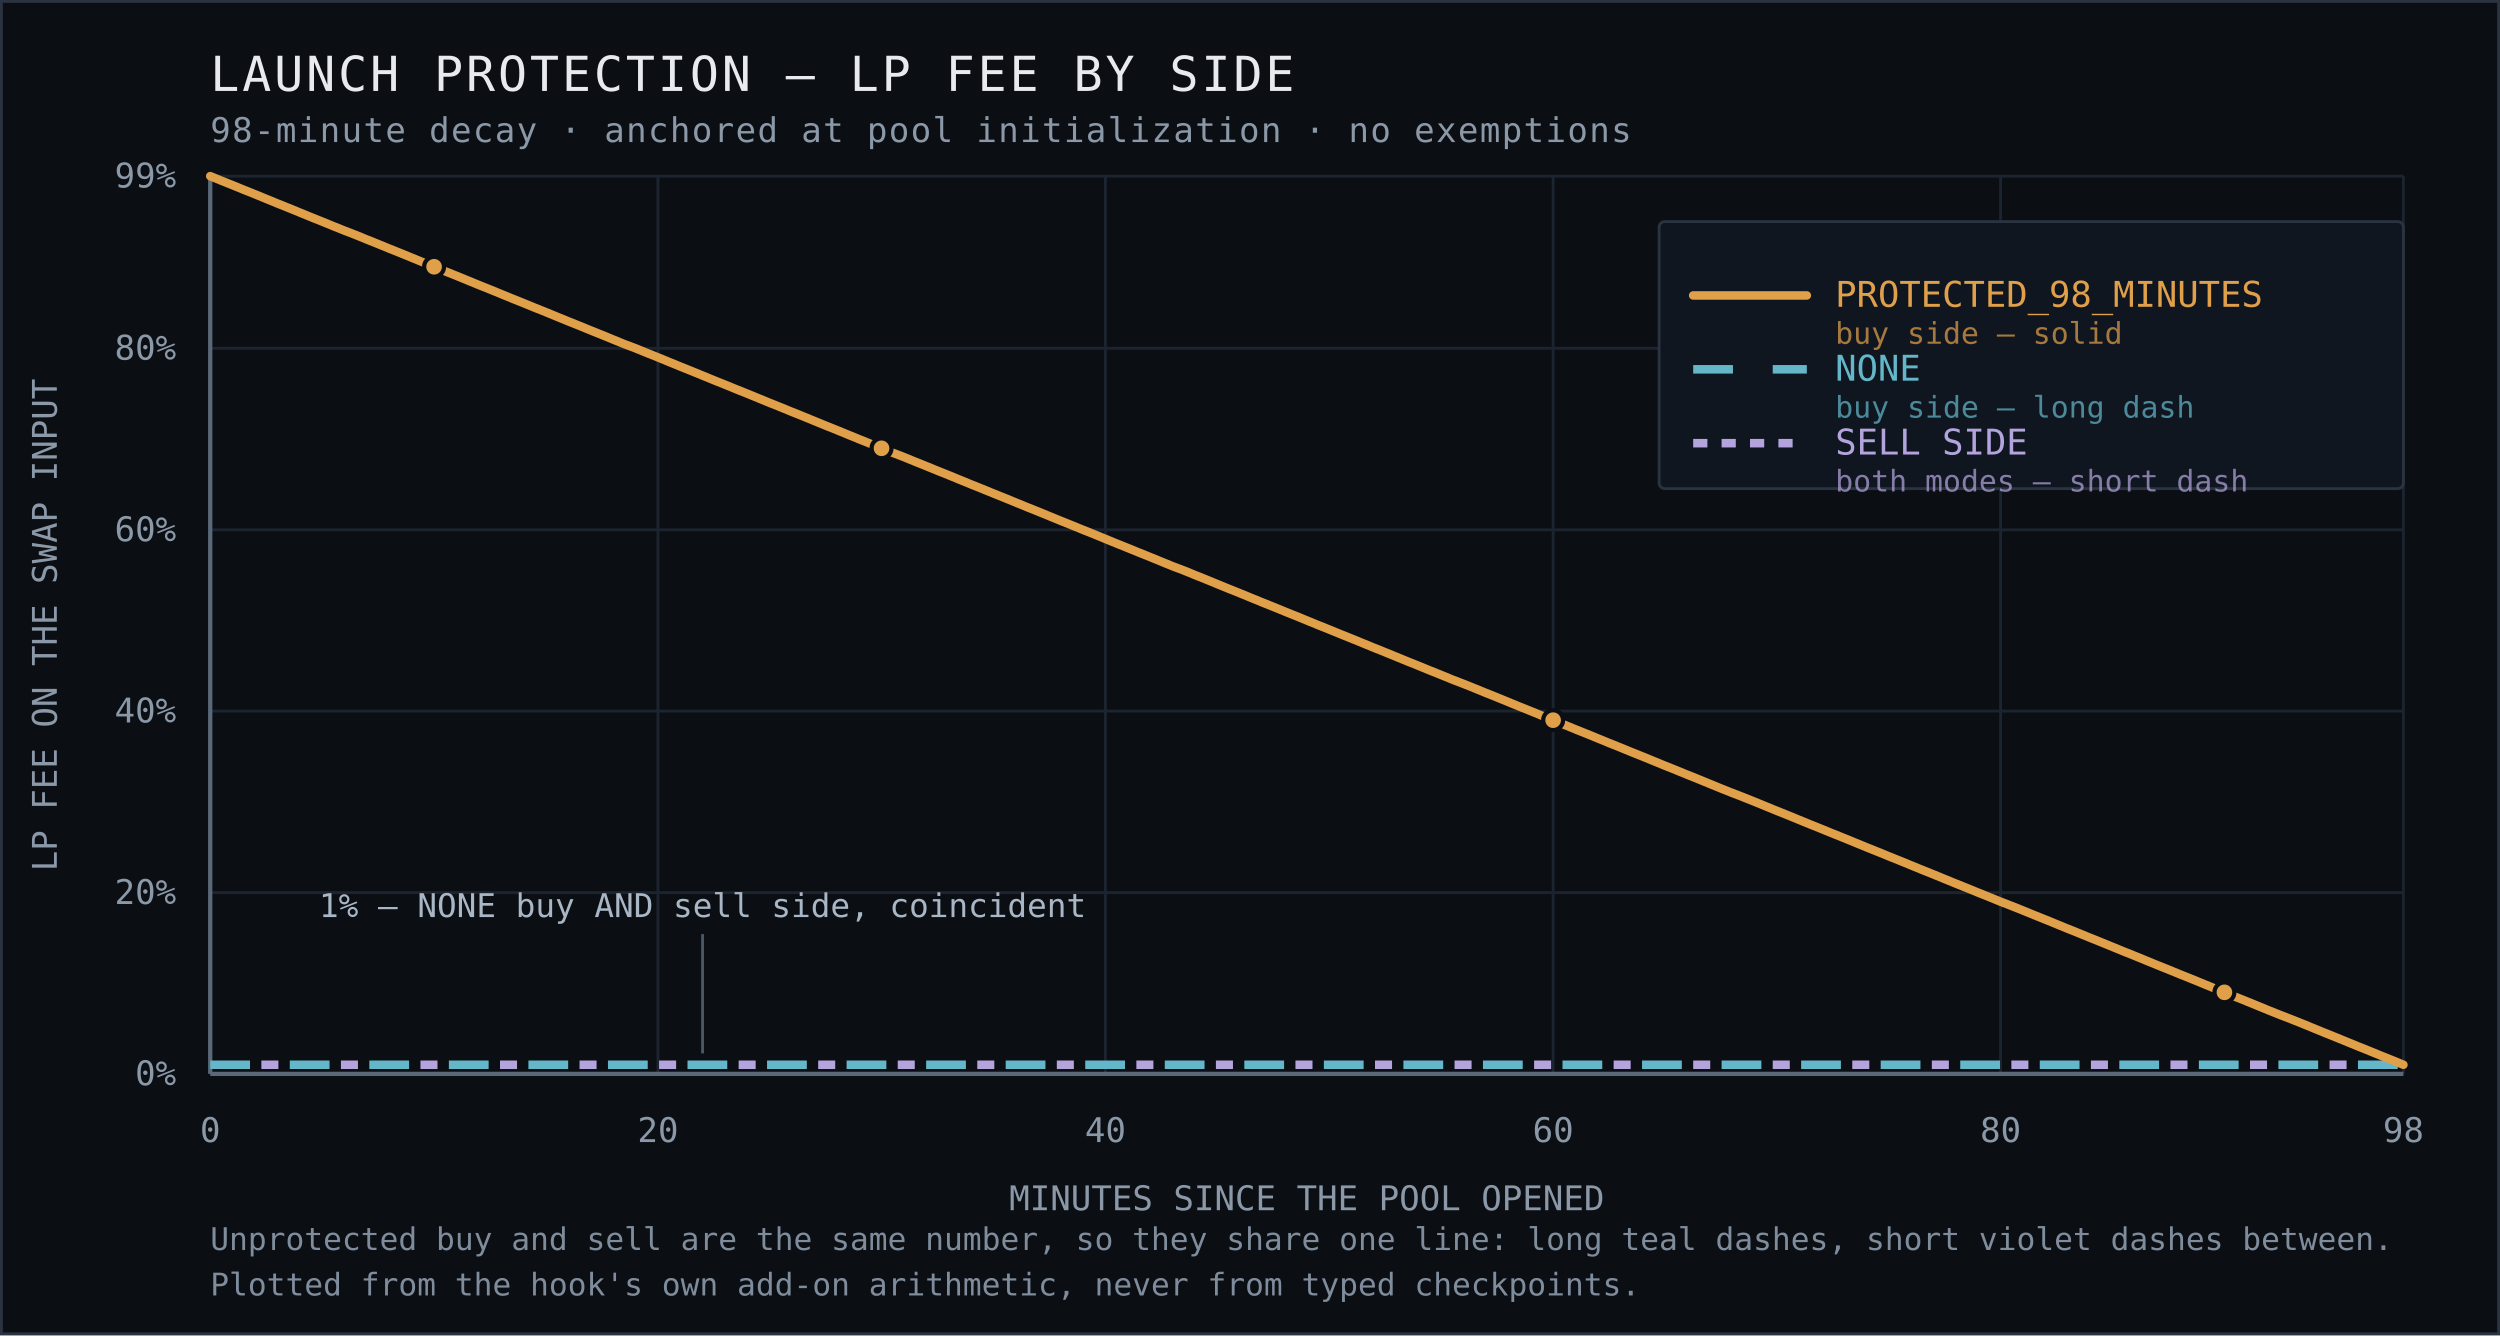
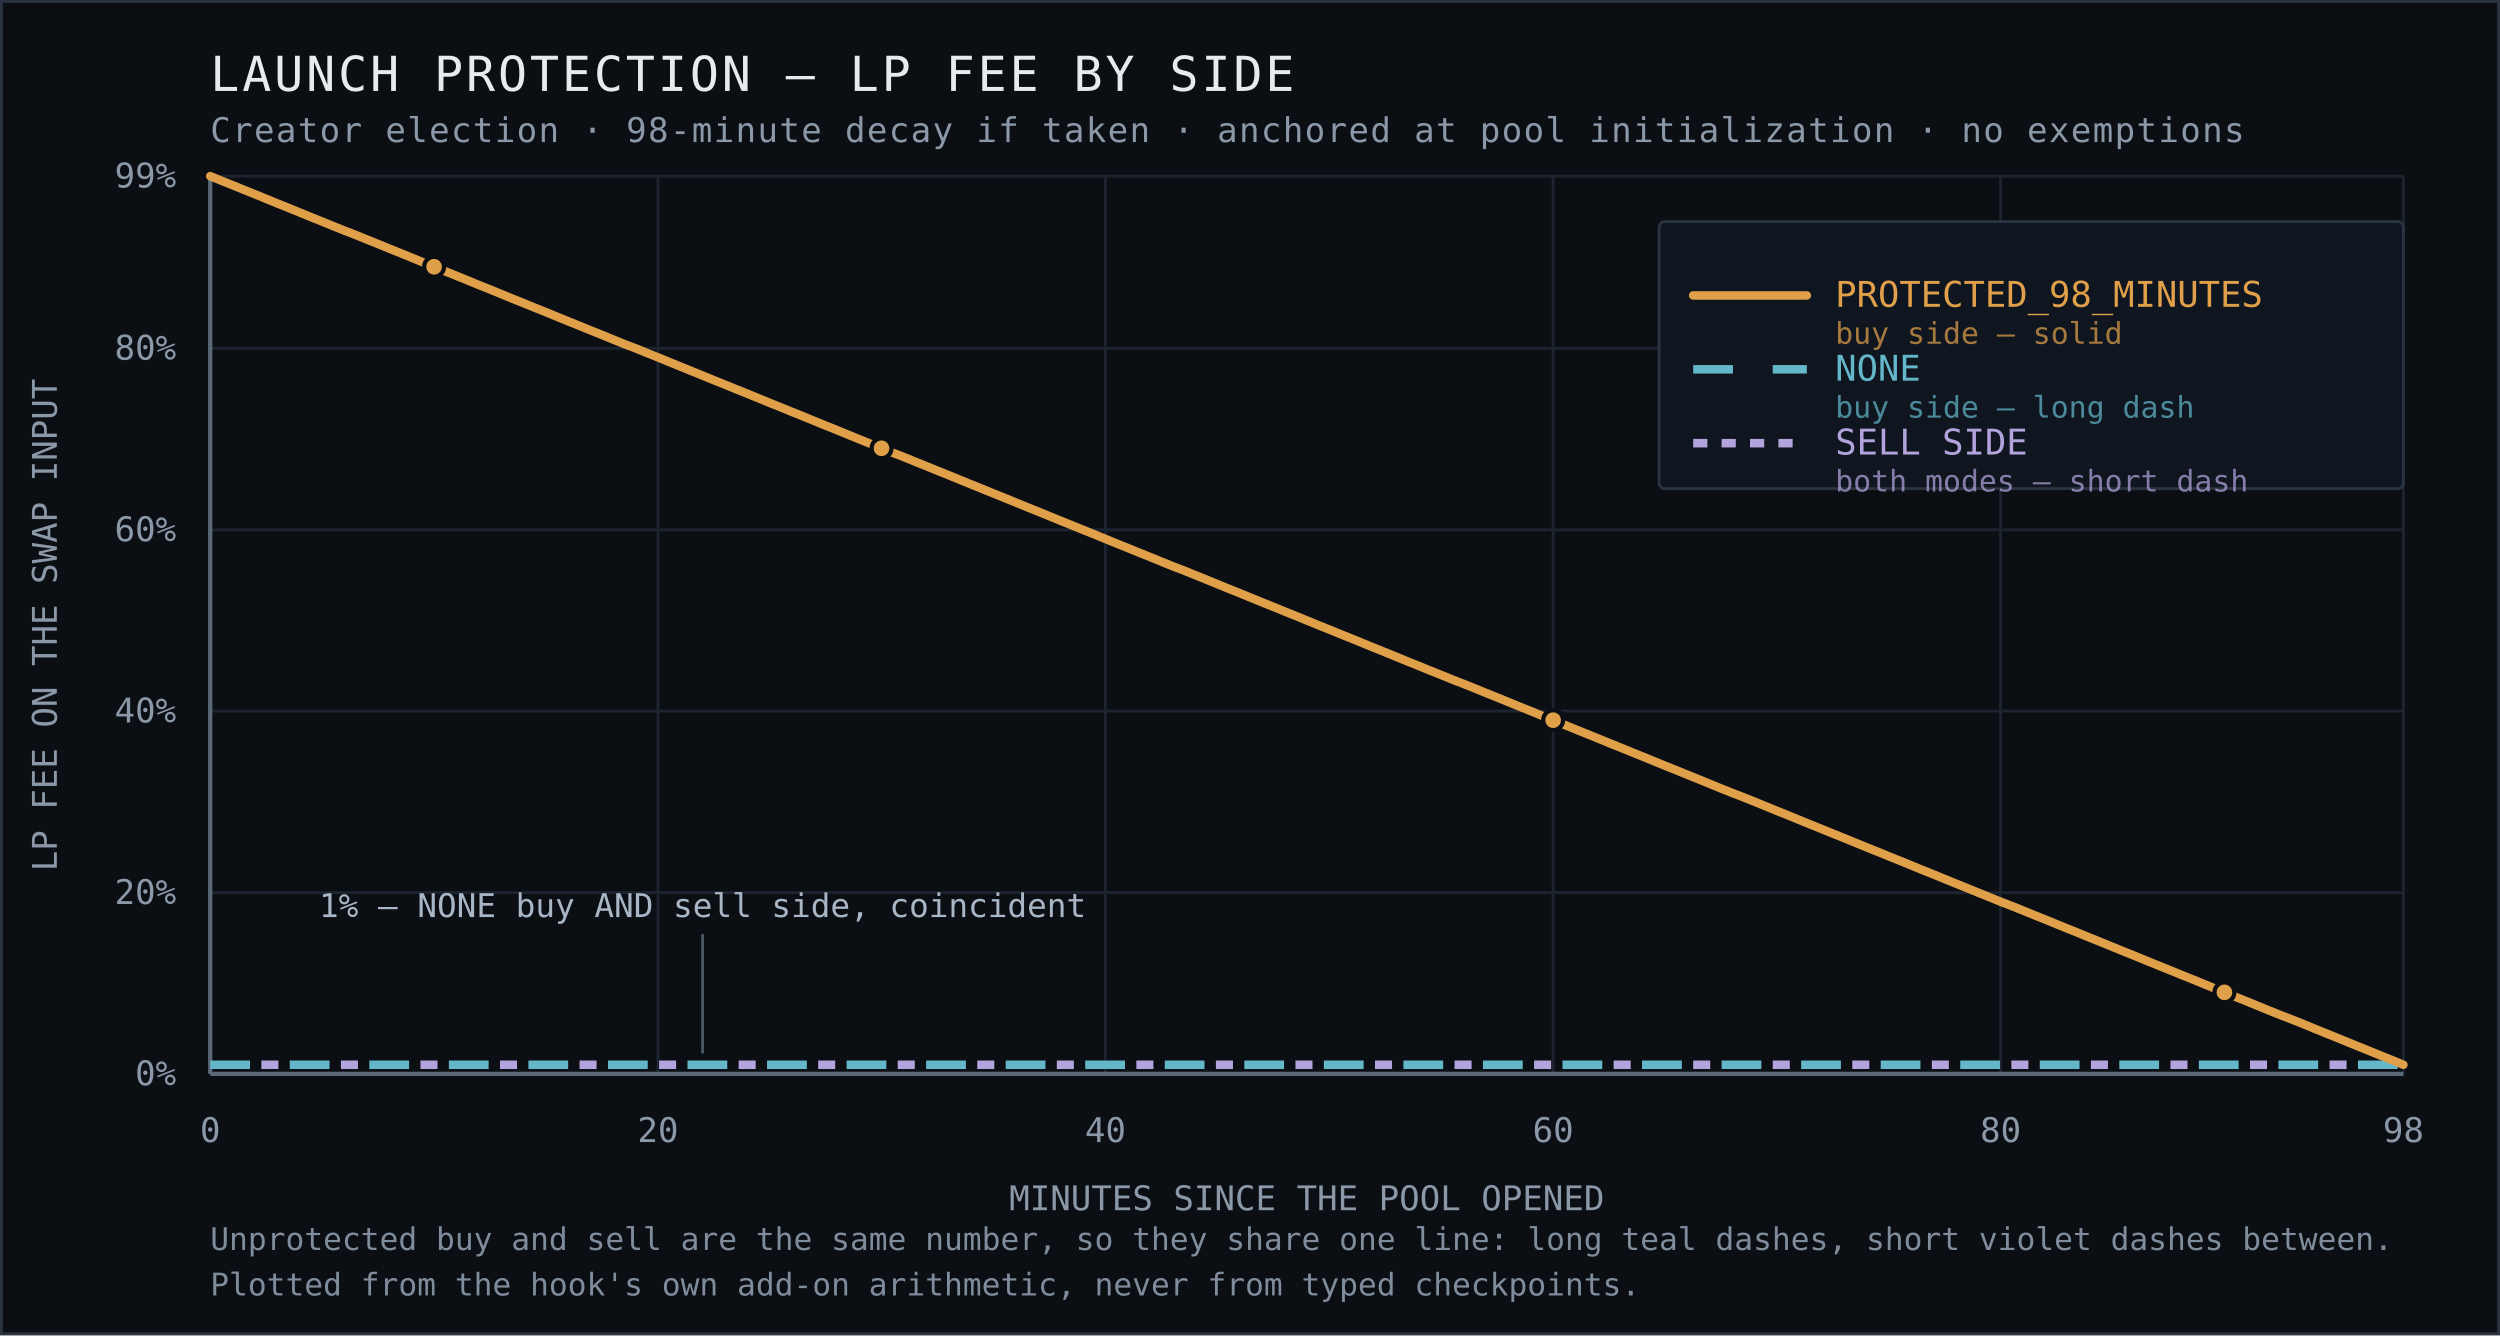
<svg xmlns="http://www.w3.org/2000/svg" viewBox="0 0 880 470" width="880" height="470" role="img" aria-labelledby="lp-title lp-desc" font-family="ui-monospace, SFMono-Regular, Menlo, Consolas, monospace">
  <style>
    .bg{fill:#0b0e13}
    .panel{fill:none;stroke:#2a3340;stroke-width:1}
    .grid{stroke:#1c2430;stroke-width:1}
    .axis{stroke:#5a6878;stroke-width:1.5}
    .tick{fill:#8b98a8;font-size:12px}
    .h1{fill:#e8eaed;font-size:17px;letter-spacing:.06em}
    .h2{fill:#8b98a8;font-size:12px;letter-spacing:.04em}
    .note{fill:#7f8c9c;font-size:11px}
    .onLine{fill:#a8b6c6;font-size:11.5px}
    .lead{stroke:#4a5765;stroke-width:1}
    .lbl{font-size:12.5px}
    .sub{font-size:10.5px;opacity:.72}
    .legendBox{fill:#101620;stroke:#2a3340;stroke-width:1}
    .protectedLine{fill:none;stroke:#e0a04a;stroke-width:3;stroke-linejoin:round;stroke-linecap:round}
    .protectedLbl{fill:#e0a04a}
    .noneLine{fill:none;stroke:#63b7c9;stroke-width:3;stroke-dasharray:14 14;stroke-linecap:butt}
    .noneLbl{fill:#63b7c9}
    .sellLine{fill:none;stroke:#b3a4dd;stroke-width:3;stroke-dasharray:6 22;stroke-dashoffset:-18;stroke-linecap:butt}
    .sellSwatch{fill:none;stroke:#b3a4dd;stroke-width:3;stroke-dasharray:5 5;stroke-linecap:butt}
    .sellLbl{fill:#b3a4dd}
    .dot{fill:#e0a04a;stroke:#0b0e13;stroke-width:1.5}
  </style>
  <rect class="bg" x="0" y="0" width="880" height="470" />
  <rect class="panel" x="0.5" y="0.5" width="879" height="469" />
  <text x="74" y="32" class="h1">LAUNCH PROTECTION — LP FEE BY SIDE</text>
-   <text x="74" y="50" class="h2">98-minute decay · anchored at pool initialization · no exemptions</text>
+   <text x="74" y="50" class="h2">Creator election · 98-minute decay if taken · anchored at pool initialization · no exemptions</text>
  <g>
    <line x1="74" y1="378.0" x2="846.0" y2="378.0" class="grid" />
    <text x="62" y="382.0" class="tick" text-anchor="end">0%</text>
    <line x1="74" y1="314.2" x2="846.0" y2="314.2" class="grid" />
    <text x="62" y="318.2" class="tick" text-anchor="end">20%</text>
    <line x1="74" y1="250.3" x2="846.0" y2="250.3" class="grid" />
    <text x="62" y="254.3" class="tick" text-anchor="end">40%</text>
    <line x1="74" y1="186.5" x2="846.0" y2="186.5" class="grid" />
    <text x="62" y="190.5" class="tick" text-anchor="end">60%</text>
    <line x1="74" y1="122.6" x2="846.0" y2="122.6" class="grid" />
    <text x="62" y="126.6" class="tick" text-anchor="end">80%</text>
    <line x1="74" y1="62.0" x2="846.0" y2="62.0" class="grid" />
    <text x="62" y="66.0" class="tick" text-anchor="end">99%</text>
    <line x1="74.0" y1="62" x2="74.0" y2="378.0" class="grid" />
    <text x="74.0" y="402.0" class="tick" text-anchor="middle">0</text>
    <line x1="231.6" y1="62" x2="231.6" y2="378.0" class="grid" />
    <text x="231.6" y="402.0" class="tick" text-anchor="middle">20</text>
    <line x1="389.1" y1="62" x2="389.1" y2="378.0" class="grid" />
    <text x="389.1" y="402.0" class="tick" text-anchor="middle">40</text>
    <line x1="546.7" y1="62" x2="546.7" y2="378.0" class="grid" />
    <text x="546.7" y="402.0" class="tick" text-anchor="middle">60</text>
    <line x1="704.2" y1="62" x2="704.2" y2="378.0" class="grid" />
    <text x="704.2" y="402.0" class="tick" text-anchor="middle">80</text>
    <line x1="846.0" y1="62" x2="846.0" y2="378.0" class="grid" />
    <text x="846.0" y="402.0" class="tick" text-anchor="middle">98</text>
  </g>
  <line class="axis" x1="74" y1="62" x2="74" y2="378" />
  <line class="axis" x1="74" y1="378" x2="846" y2="378" />
  <path class="noneLine" d="M74.0 374.8 L846.0 374.8" />
  <path class="sellLine" d="M74.0 374.8 L846.0 374.8" />
  <line class="lead" x1="247.3" y1="370.8" x2="247.3" y2="328.8" />
  <text x="247.3" y="322.8" class="onLine" text-anchor="middle">1% — NONE buy AND sell side, coincident</text>
  <path class="protectedLine" d="M74.0 62.0 L77.9 63.6 L81.9 65.2 L85.8 66.8 L89.8 68.4 L93.7 70.0 L97.6 71.6 L101.6 73.2 L105.5 74.8 L109.4 76.4 L113.4 78.0 L117.3 79.6 L121.3 81.2 L125.2 82.7 L129.1 84.3 L133.1 85.9 L137.0 87.5 L141.0 89.1 L144.9 90.7 L148.8 92.3 L152.8 93.9 L156.7 95.5 L160.7 97.1 L164.6 98.7 L168.5 100.3 L172.5 101.9 L176.4 103.5 L180.3 105.1 L184.3 106.7 L188.2 108.3 L192.2 109.9 L196.1 111.5 L200.0 113.1 L204.0 114.7 L207.9 116.3 L211.9 117.9 L215.8 119.5 L219.7 121.1 L223.7 122.6 L227.6 124.2 L231.6 125.8 L235.5 127.4 L239.4 129.0 L243.4 130.6 L247.3 132.2 L251.2 133.8 L255.2 135.4 L259.1 137.0 L263.1 138.6 L267.0 140.2 L270.9 141.8 L274.9 143.4 L278.8 145.0 L282.8 146.6 L286.7 148.2 L290.6 149.8 L294.6 151.4 L298.5 153.0 L302.4 154.6 L306.4 156.2 L310.3 157.8 L314.3 159.4 L318.2 160.9 L322.1 162.5 L326.1 164.1 L330.0 165.7 L334.0 167.3 L337.9 168.9 L341.8 170.5 L345.8 172.1 L349.7 173.7 L353.7 175.3 L357.6 176.9 L361.5 178.5 L365.5 180.1 L369.4 181.7 L373.3 183.3 L377.3 184.9 L381.2 186.5 L385.2 188.1 L389.1 189.7 L393.0 191.3 L397.0 192.9 L400.9 194.5 L404.9 196.1 L408.8 197.7 L412.7 199.3 L416.7 200.8 L420.6 202.4 L424.6 204.0 L428.5 205.6 L432.4 207.2 L436.4 208.8 L440.3 210.4 L444.2 212.0 L448.2 213.6 L452.1 215.2 L456.1 216.8 L460.0 218.4 L463.9 220.0 L467.9 221.6 L471.8 223.2 L475.8 224.8 L479.7 226.4 L483.6 228.0 L487.6 229.6 L491.5 231.2 L495.4 232.8 L499.4 234.4 L503.3 236.0 L507.3 237.6 L511.2 239.2 L515.1 240.7 L519.1 242.3 L523.0 243.9 L527.0 245.5 L530.9 247.1 L534.8 248.7 L538.8 250.3 L542.7 251.9 L546.7 253.5 L550.6 255.1 L554.5 256.7 L558.5 258.3 L562.4 259.9 L566.3 261.5 L570.3 263.1 L574.2 264.7 L578.2 266.3 L582.1 267.9 L586.0 269.5 L590.0 271.1 L593.9 272.7 L597.9 274.3 L601.8 275.9 L605.7 277.5 L609.7 279.1 L613.6 280.6 L617.6 282.2 L621.5 283.8 L625.4 285.4 L629.4 287.0 L633.3 288.6 L637.2 290.2 L641.2 291.8 L645.1 293.4 L649.1 295.0 L653.0 296.6 L656.9 298.2 L660.9 299.8 L664.8 301.4 L668.8 303.0 L672.7 304.6 L676.6 306.2 L680.6 307.8 L684.5 309.4 L688.4 311.0 L692.4 312.6 L696.3 314.2 L700.3 315.8 L704.2 317.4 L708.1 318.9 L712.1 320.5 L716.0 322.1 L720.0 323.7 L723.9 325.3 L727.8 326.9 L731.8 328.5 L735.7 330.1 L739.7 331.7 L743.6 333.3 L747.5 334.9 L751.5 336.5 L755.4 338.1 L759.3 339.7 L763.3 341.3 L767.2 342.9 L771.2 344.5 L775.1 346.1 L779.0 347.7 L783.0 349.3 L786.9 350.9 L790.9 352.5 L794.8 354.1 L798.7 355.7 L802.7 357.3 L806.6 358.8 L810.6 360.4 L814.5 362.0 L818.4 363.6 L822.4 365.2 L826.3 366.8 L830.2 368.4 L834.2 370.0 L838.1 371.6 L842.1 373.2 L846.0 374.8 L846.0 374.8" />
  <g>
    <circle cx="152.8" cy="93.9" r="3.5" class="dot" />
    <circle cx="310.3" cy="157.8" r="3.5" class="dot" />
    <circle cx="546.7" cy="253.5" r="3.5" class="dot" />
    <circle cx="783.0" cy="349.3" r="3.5" class="dot" />
  </g>
  <g>
    <rect class="legendBox" x="584" y="78" width="262" height="94" rx="2" />
    <line x1="596" y1="104" x2="636" y2="104" class="protectedLine" />
    <text x="646" y="108" class="lbl protectedLbl">PROTECTED_98_MINUTES</text>
    <text x="646" y="121" class="sub protectedLbl">buy side — solid</text>
    <line x1="596" y1="130" x2="636" y2="130" class="noneLine" />
    <text x="646" y="134" class="lbl noneLbl">NONE</text>
    <text x="646" y="147" class="sub noneLbl">buy side — long dash</text>
    <line x1="596" y1="156" x2="636" y2="156" class="sellSwatch" />
    <text x="646" y="160" class="lbl sellLbl">SELL SIDE</text>
    <text x="646" y="173" class="sub sellLbl">both modes — short dash</text>
  </g>
  <text x="460.0" y="426.0" class="tick" text-anchor="middle">MINUTES SINCE THE POOL OPENED</text>
  <text x="20" y="220.0" class="tick" text-anchor="middle" transform="rotate(-90 20 220.0)">LP FEE ON THE SWAP INPUT</text>
  <text x="74" y="440" class="note">Unprotected buy and sell are the same number, so they share one line: long teal dashes, short violet dashes between.</text>
  <text x="74" y="456" class="note">Plotted from the hook's own add-on arithmetic, never from typed checkpoints.</text>
</svg>
